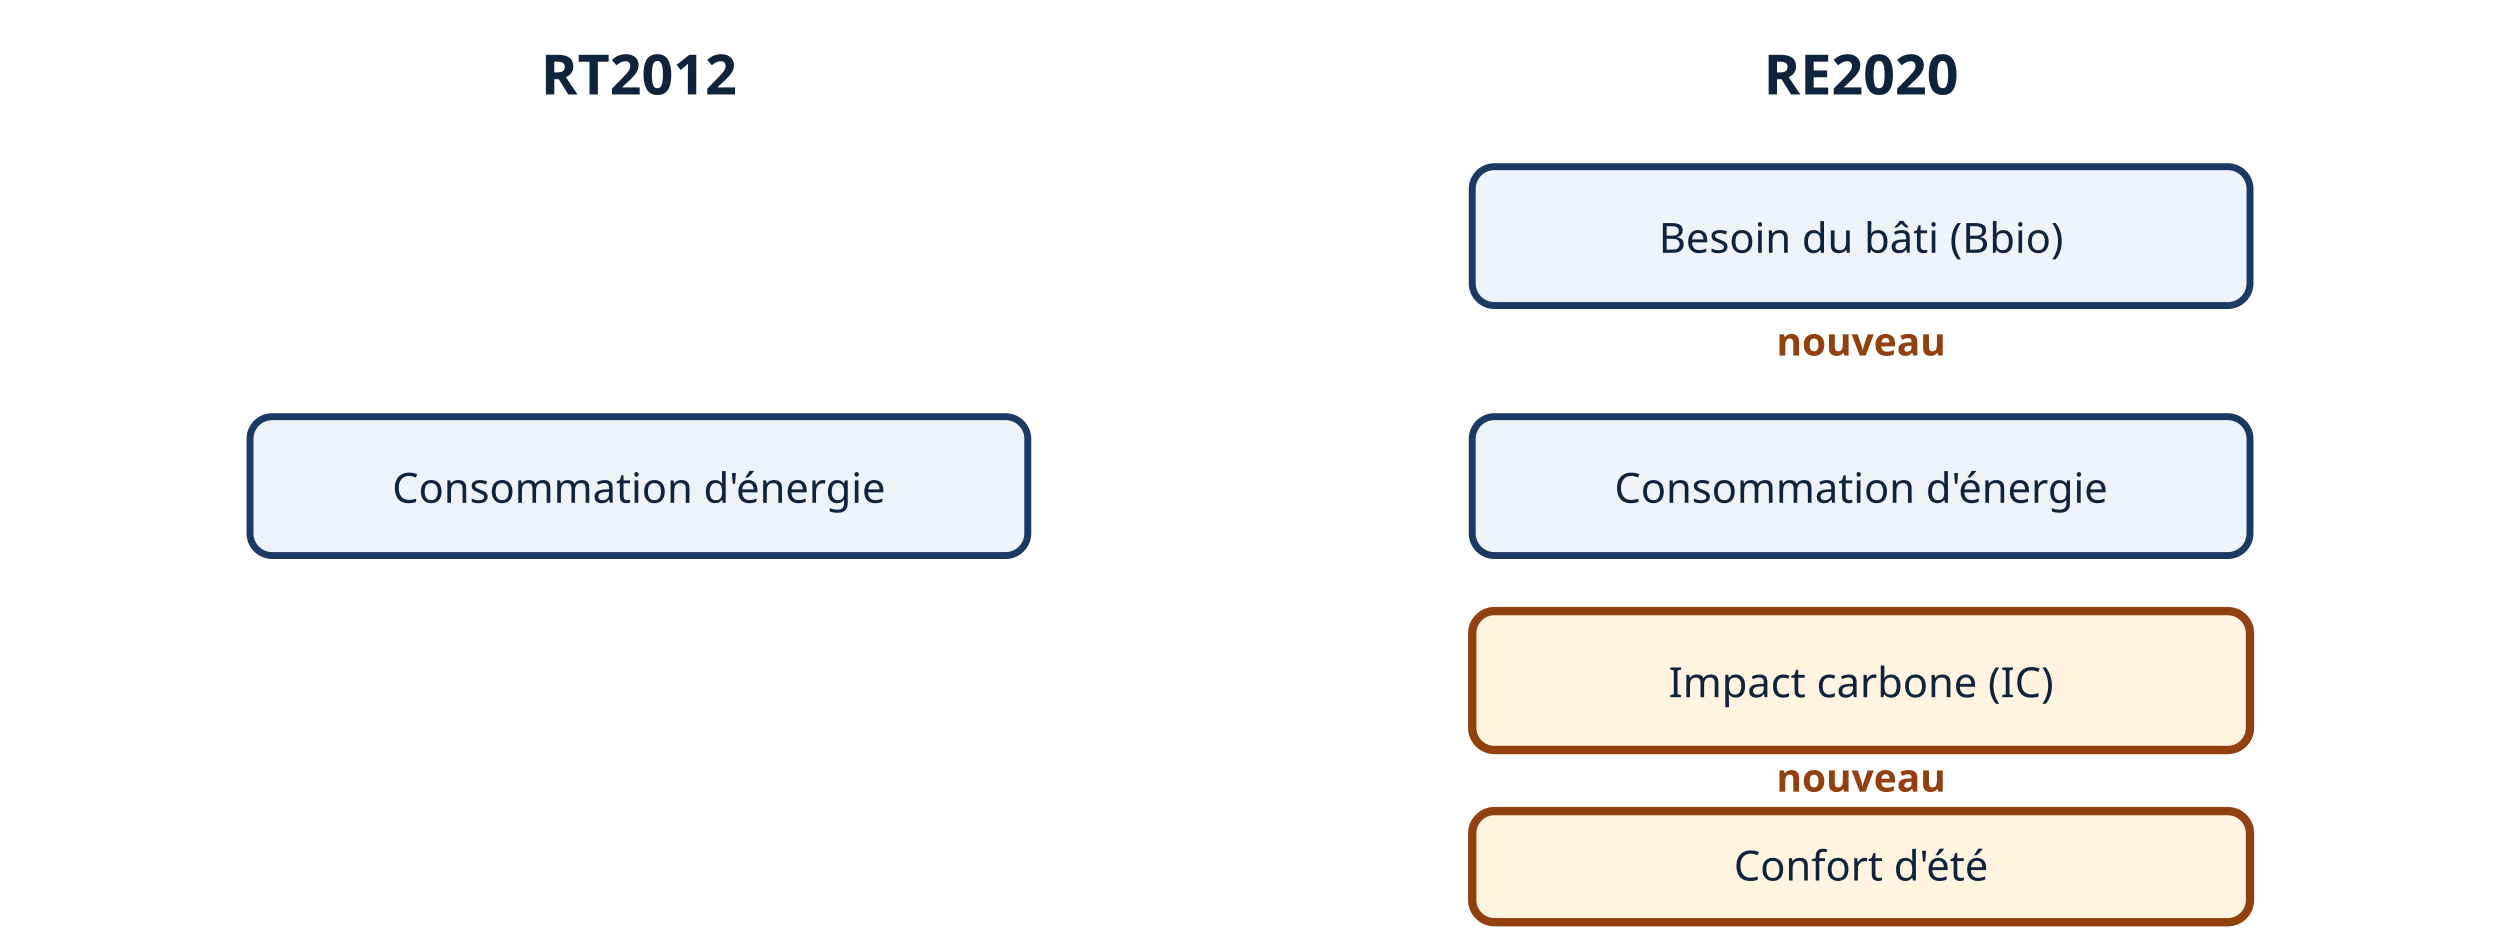
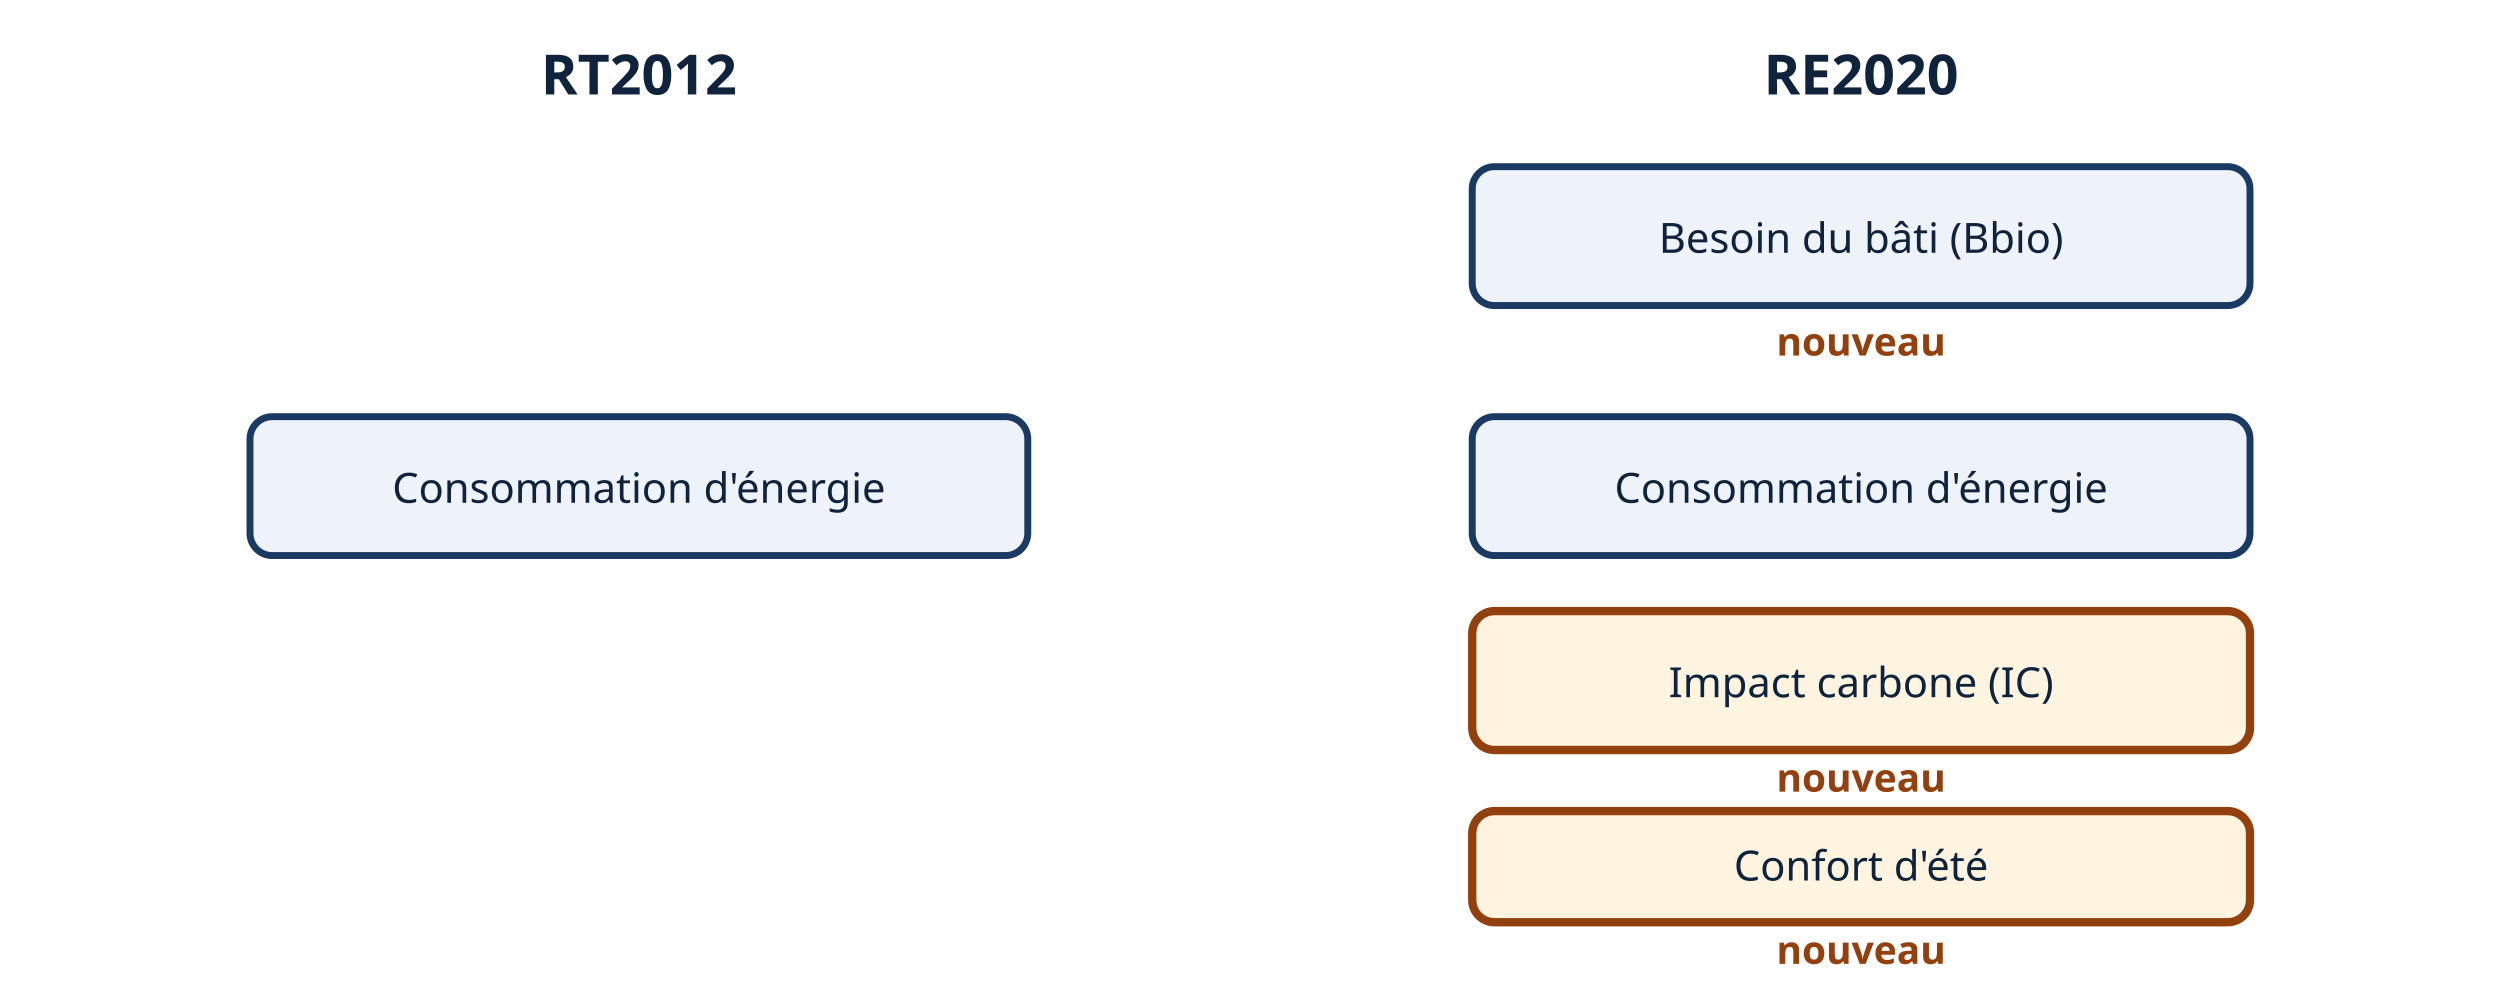
- <svg xmlns="http://www.w3.org/2000/svg" viewBox="0 0 900 340" role="img" aria-labelledby="t-cmp" aria-describedby="d-cmp" font-family="Calibri, 'Segoe UI', sans-serif">
+ <svg xmlns="http://www.w3.org/2000/svg" viewBox="0 0 900 360" role="img" aria-labelledby="t-cmp" aria-describedby="d-cmp" font-family="Calibri, 'Segoe UI', sans-serif">
  <style>
    .ttl { font-family:'Trebuchet MS',Calibri,sans-serif; font-weight:bold; font-size:20px; fill:#10233c; }
    .lbl { font-size:15px; fill:#10233c; }
    .neuf{ font-size:14px; fill:#92400e; font-weight:bold; }
  </style>
  <text class="ttl" x="230" y="34" text-anchor="middle" fill="#5a6b7d">RT2012</text>
  <text class="ttl" x="670" y="34" text-anchor="middle" fill="#92400e">RE2020</text>
  <rect x="90" y="150" width="280" height="50" rx="8" fill="#eef3f9" stroke="#1b3a63" stroke-width="2.5" />
  <text class="lbl" x="230" y="181" text-anchor="middle">Consommation d'énergie</text>
  <rect x="530" y="60" width="280" height="50" rx="8" fill="#eef3f9" stroke="#1b3a63" stroke-width="2.5" />
  <text class="lbl" x="670" y="91" text-anchor="middle">Besoin du bâti (Bbio)</text>
  <text class="neuf" x="670" y="128" text-anchor="middle">nouveau</text>
  <rect x="530" y="150" width="280" height="50" rx="8" fill="#eef3f9" stroke="#1b3a63" stroke-width="2.5" />
  <text class="lbl" x="670" y="181" text-anchor="middle">Consommation d'énergie</text>
  <rect x="530" y="220" width="280" height="50" rx="8" fill="#fff4e0" stroke="#92400e" stroke-width="3" />
  <text class="lbl" x="670" y="251" text-anchor="middle">Impact carbone (IC)</text>
  <text class="neuf" x="670" y="285" text-anchor="middle">nouveau</text>
  <rect x="530" y="292" width="280" height="40" rx="8" fill="#fff4e0" stroke="#92400e" stroke-width="3" />
  <text class="lbl" x="670" y="317" text-anchor="middle" font-size="14">Confort d'été</text>
+   <text class="neuf" x="670" y="347" text-anchor="middle">nouveau</text>
</svg>
